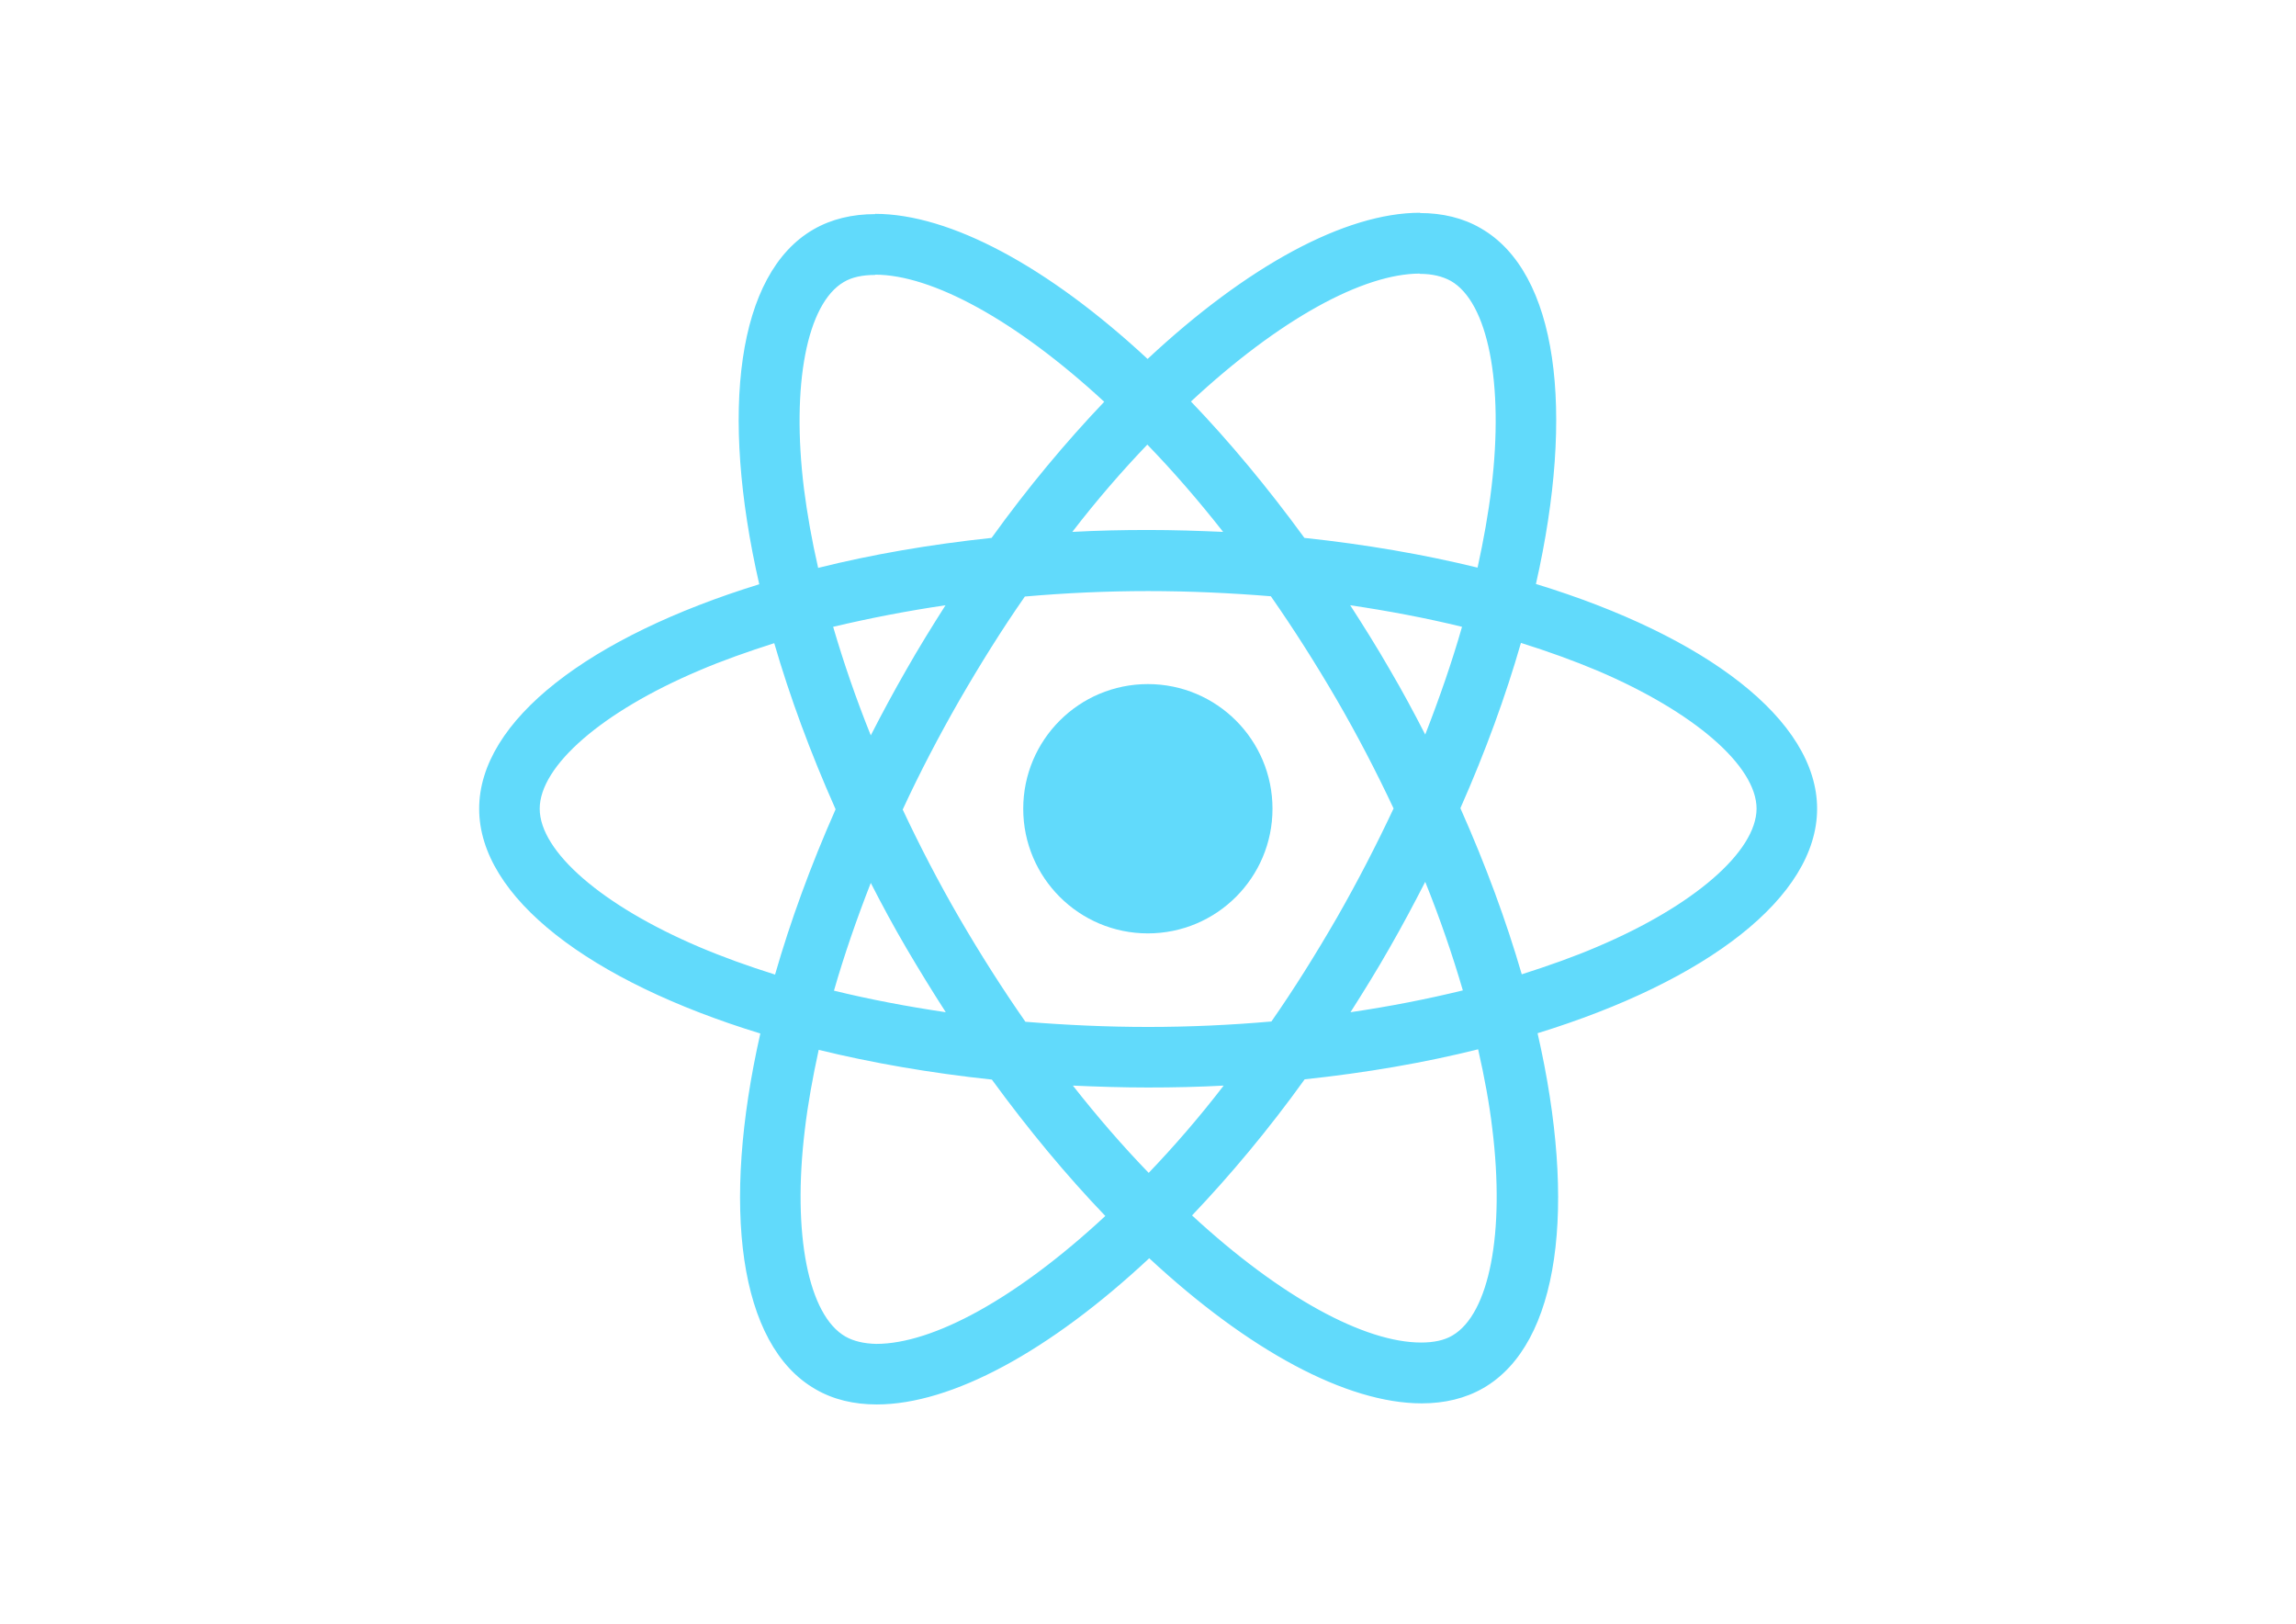
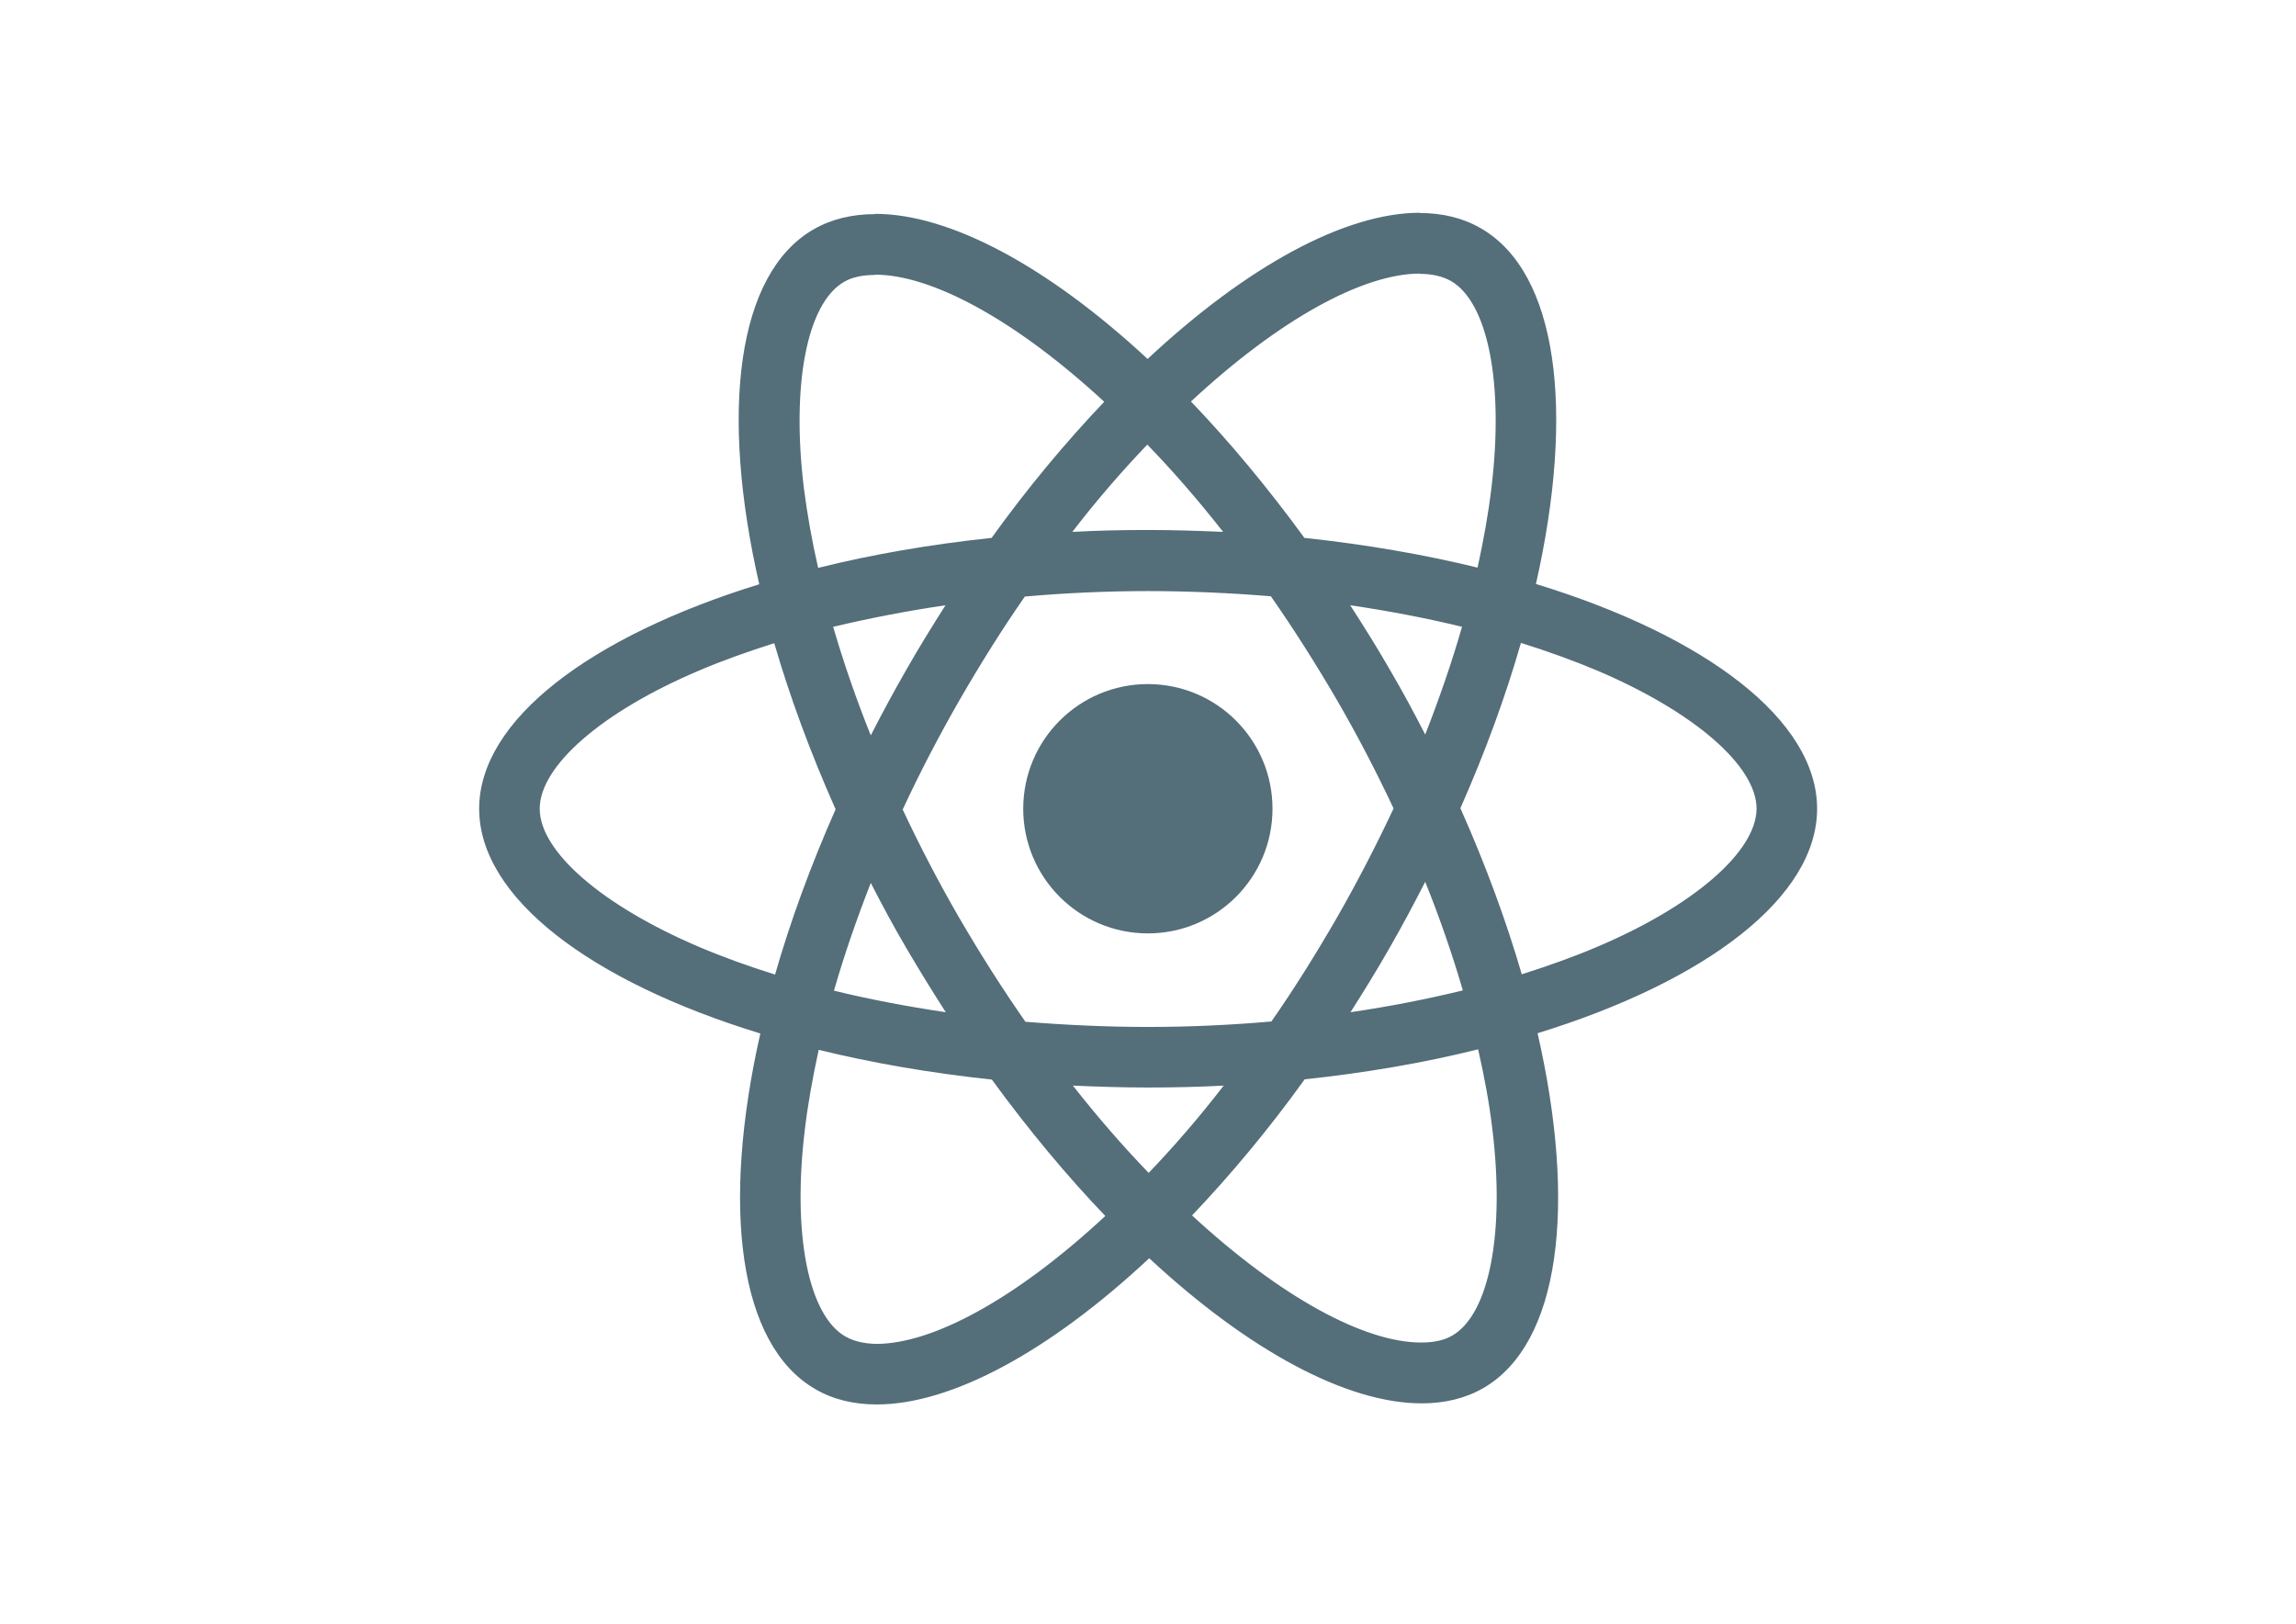
<svg xmlns="http://www.w3.org/2000/svg" viewBox="0 0 841.9 595.3">
-   <g fill="#61DAFB">
+   <g fill="#546E7A">
    <path d="M666.3 296.5c0-32.5-40.7-63.3-103.1-82.4 14.4-63.6 8-114.2-20.2-130.4-6.5-3.8-14.1-5.6-22.4-5.6v22.3c4.6 0 8.3.9 11.4 2.6 13.6 7.8 19.5 37.5 14.9 75.7-1.1 9.4-2.9 19.3-5.1 29.4-19.6-4.8-41-8.5-63.5-10.9-13.5-18.5-27.5-35.3-41.6-50 32.6-30.3 63.2-46.9 84-46.9V78c-27.5 0-63.5 19.6-99.9 53.6-36.4-33.8-72.4-53.2-99.9-53.2v22.3c20.7 0 51.4 16.5 84 46.6-14 14.7-28 31.4-41.3 49.9-22.6 2.4-44 6.1-63.6 11-2.3-10-4-19.7-5.2-29-4.7-38.2 1.1-67.9 14.6-75.8 3-1.8 6.9-2.6 11.5-2.6V78.5c-8.4 0-16 1.8-22.6 5.6-28.1 16.2-34.4 66.7-19.9 130.1-62.2 19.2-102.7 49.9-102.7 82.3 0 32.5 40.7 63.3 103.1 82.4-14.4 63.6-8 114.2 20.2 130.4 6.5 3.8 14.1 5.6 22.5 5.6 27.5 0 63.5-19.6 99.9-53.6 36.4 33.8 72.4 53.2 99.9 53.2 8.4 0 16-1.8 22.6-5.6 28.1-16.2 34.4-66.7 19.9-130.1 62-19.1 102.5-49.9 102.5-82.3zm-130.2-66.7c-3.7 12.9-8.3 26.2-13.5 39.5-4.1-8-8.4-16-13.1-24-4.6-8-9.5-15.8-14.4-23.4 14.2 2.1 27.9 4.7 41 7.9zm-45.8 106.5c-7.8 13.5-15.8 26.3-24.1 38.2-14.9 1.3-30 2-45.2 2-15.1 0-30.2-.7-45-1.9-8.3-11.9-16.4-24.6-24.2-38-7.6-13.1-14.5-26.4-20.8-39.8 6.2-13.4 13.2-26.8 20.7-39.9 7.8-13.5 15.8-26.3 24.1-38.2 14.9-1.3 30-2 45.2-2 15.1 0 30.2.7 45 1.9 8.3 11.9 16.4 24.6 24.2 38 7.6 13.1 14.5 26.4 20.8 39.8-6.3 13.4-13.2 26.8-20.7 39.9zm32.3-13c5.4 13.4 10 26.8 13.8 39.8-13.1 3.2-26.9 5.9-41.2 8 4.9-7.7 9.8-15.6 14.4-23.7 4.6-8 8.9-16.1 13-24.1zM421.2 430c-9.3-9.6-18.6-20.3-27.8-32 9 .4 18.2.7 27.5.7 9.4 0 18.7-.2 27.8-.7-9 11.7-18.3 22.4-27.5 32zm-74.4-58.9c-14.2-2.1-27.9-4.7-41-7.9 3.7-12.9 8.3-26.2 13.5-39.5 4.1 8 8.4 16 13.1 24 4.7 8 9.5 15.8 14.4 23.4zM420.7 163c9.3 9.6 18.6 20.3 27.8 32-9-.4-18.2-.7-27.5-.7-9.4 0-18.7.2-27.8.7 9-11.7 18.3-22.4 27.5-32zm-74 58.9c-4.9 7.7-9.8 15.6-14.4 23.7-4.6 8-8.9 16-13 24-5.4-13.4-10-26.8-13.8-39.8 13.1-3.1 26.9-5.8 41.2-7.9zm-90.5 125.2c-35.4-15.1-58.3-34.9-58.3-50.6 0-15.7 22.9-35.6 58.3-50.6 8.6-3.7 18-7 27.7-10.1 5.7 19.6 13.2 40 22.5 60.9-9.2 20.8-16.6 41.1-22.2 60.6-9.9-3.1-19.3-6.5-28-10.2zM310 490c-13.6-7.8-19.5-37.5-14.9-75.7 1.1-9.4 2.9-19.3 5.1-29.4 19.6 4.8 41 8.5 63.5 10.9 13.5 18.5 27.5 35.3 41.6 50-32.6 30.3-63.2 46.9-84 46.9-4.5-.1-8.3-1-11.3-2.7zm237.2-76.2c4.7 38.2-1.1 67.9-14.6 75.8-3 1.8-6.9 2.6-11.5 2.6-20.7 0-51.4-16.5-84-46.6 14-14.7 28-31.4 41.3-49.9 22.6-2.4 44-6.1 63.6-11 2.3 10.1 4.1 19.8 5.2 29.1zm38.5-66.7c-8.6 3.7-18 7-27.7 10.1-5.7-19.6-13.2-40-22.5-60.9 9.2-20.8 16.6-41.1 22.2-60.6 9.9 3.1 19.3 6.5 28.1 10.2 35.4 15.1 58.3 34.9 58.3 50.6-.1 15.7-23 35.6-58.4 50.6zM320.8 78.4z" />
    <circle cx="420.9" cy="296.5" r="45.7" />
    <path d="M520.5 78.1z" />
  </g>
</svg>
